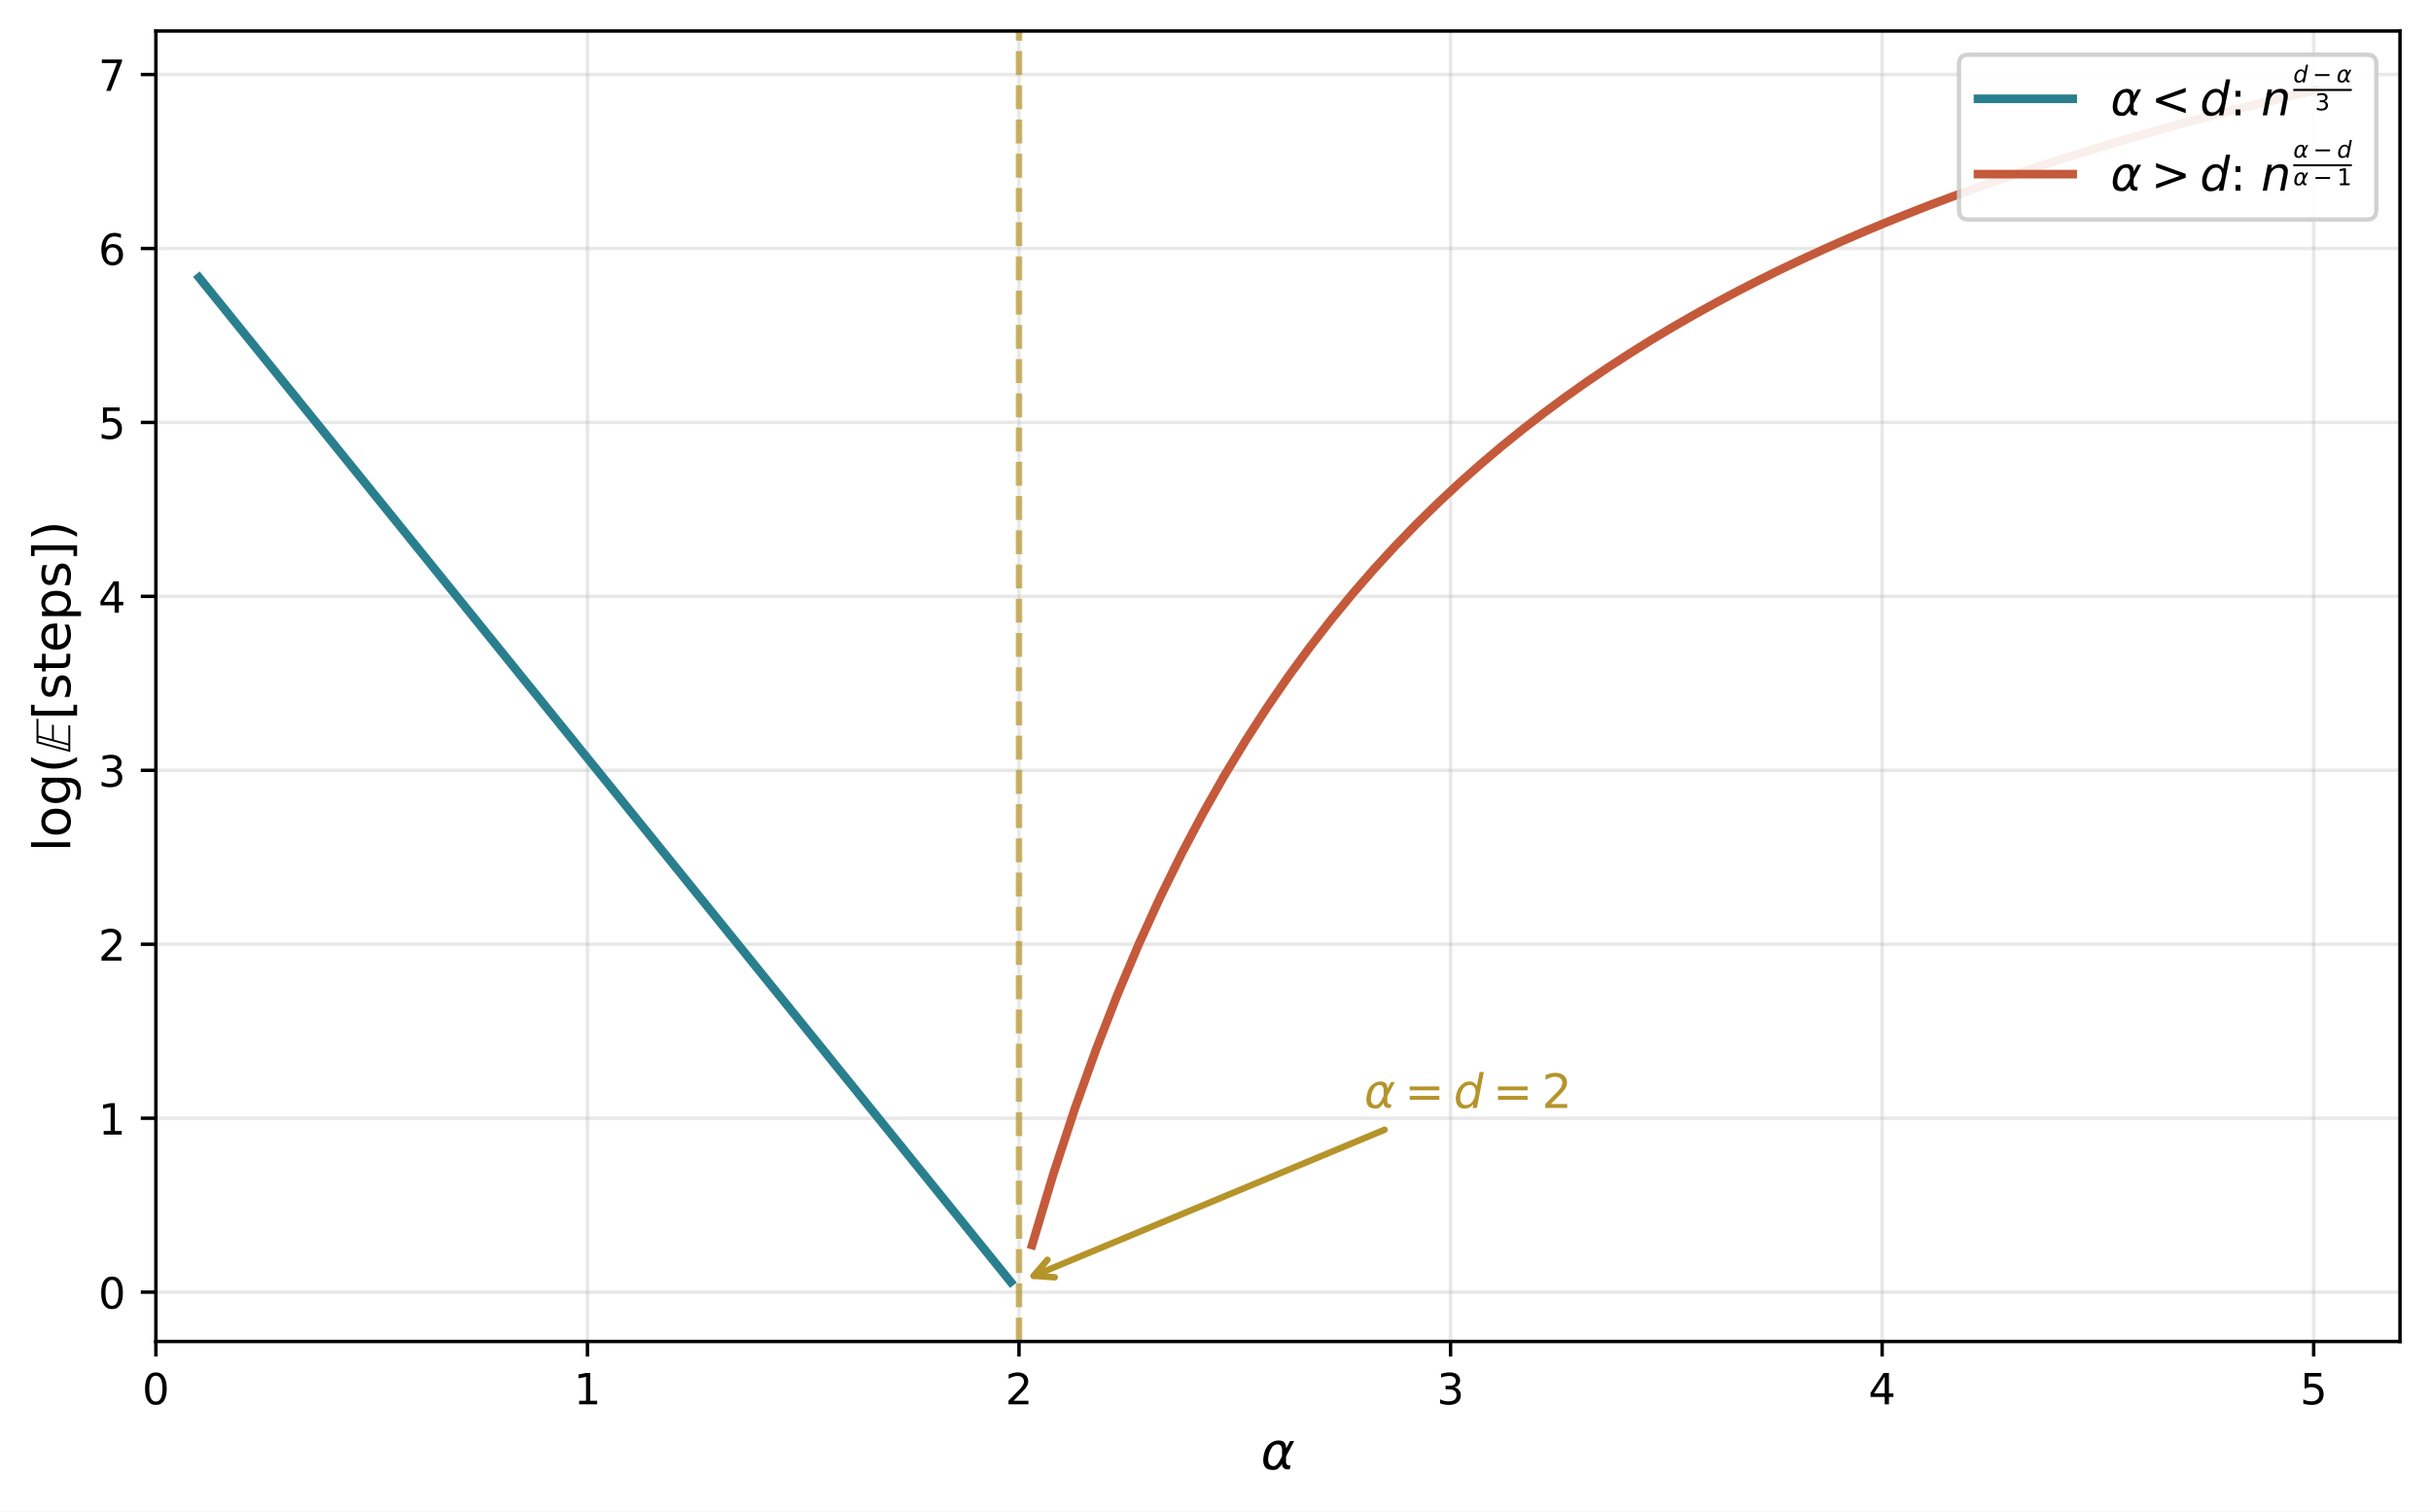
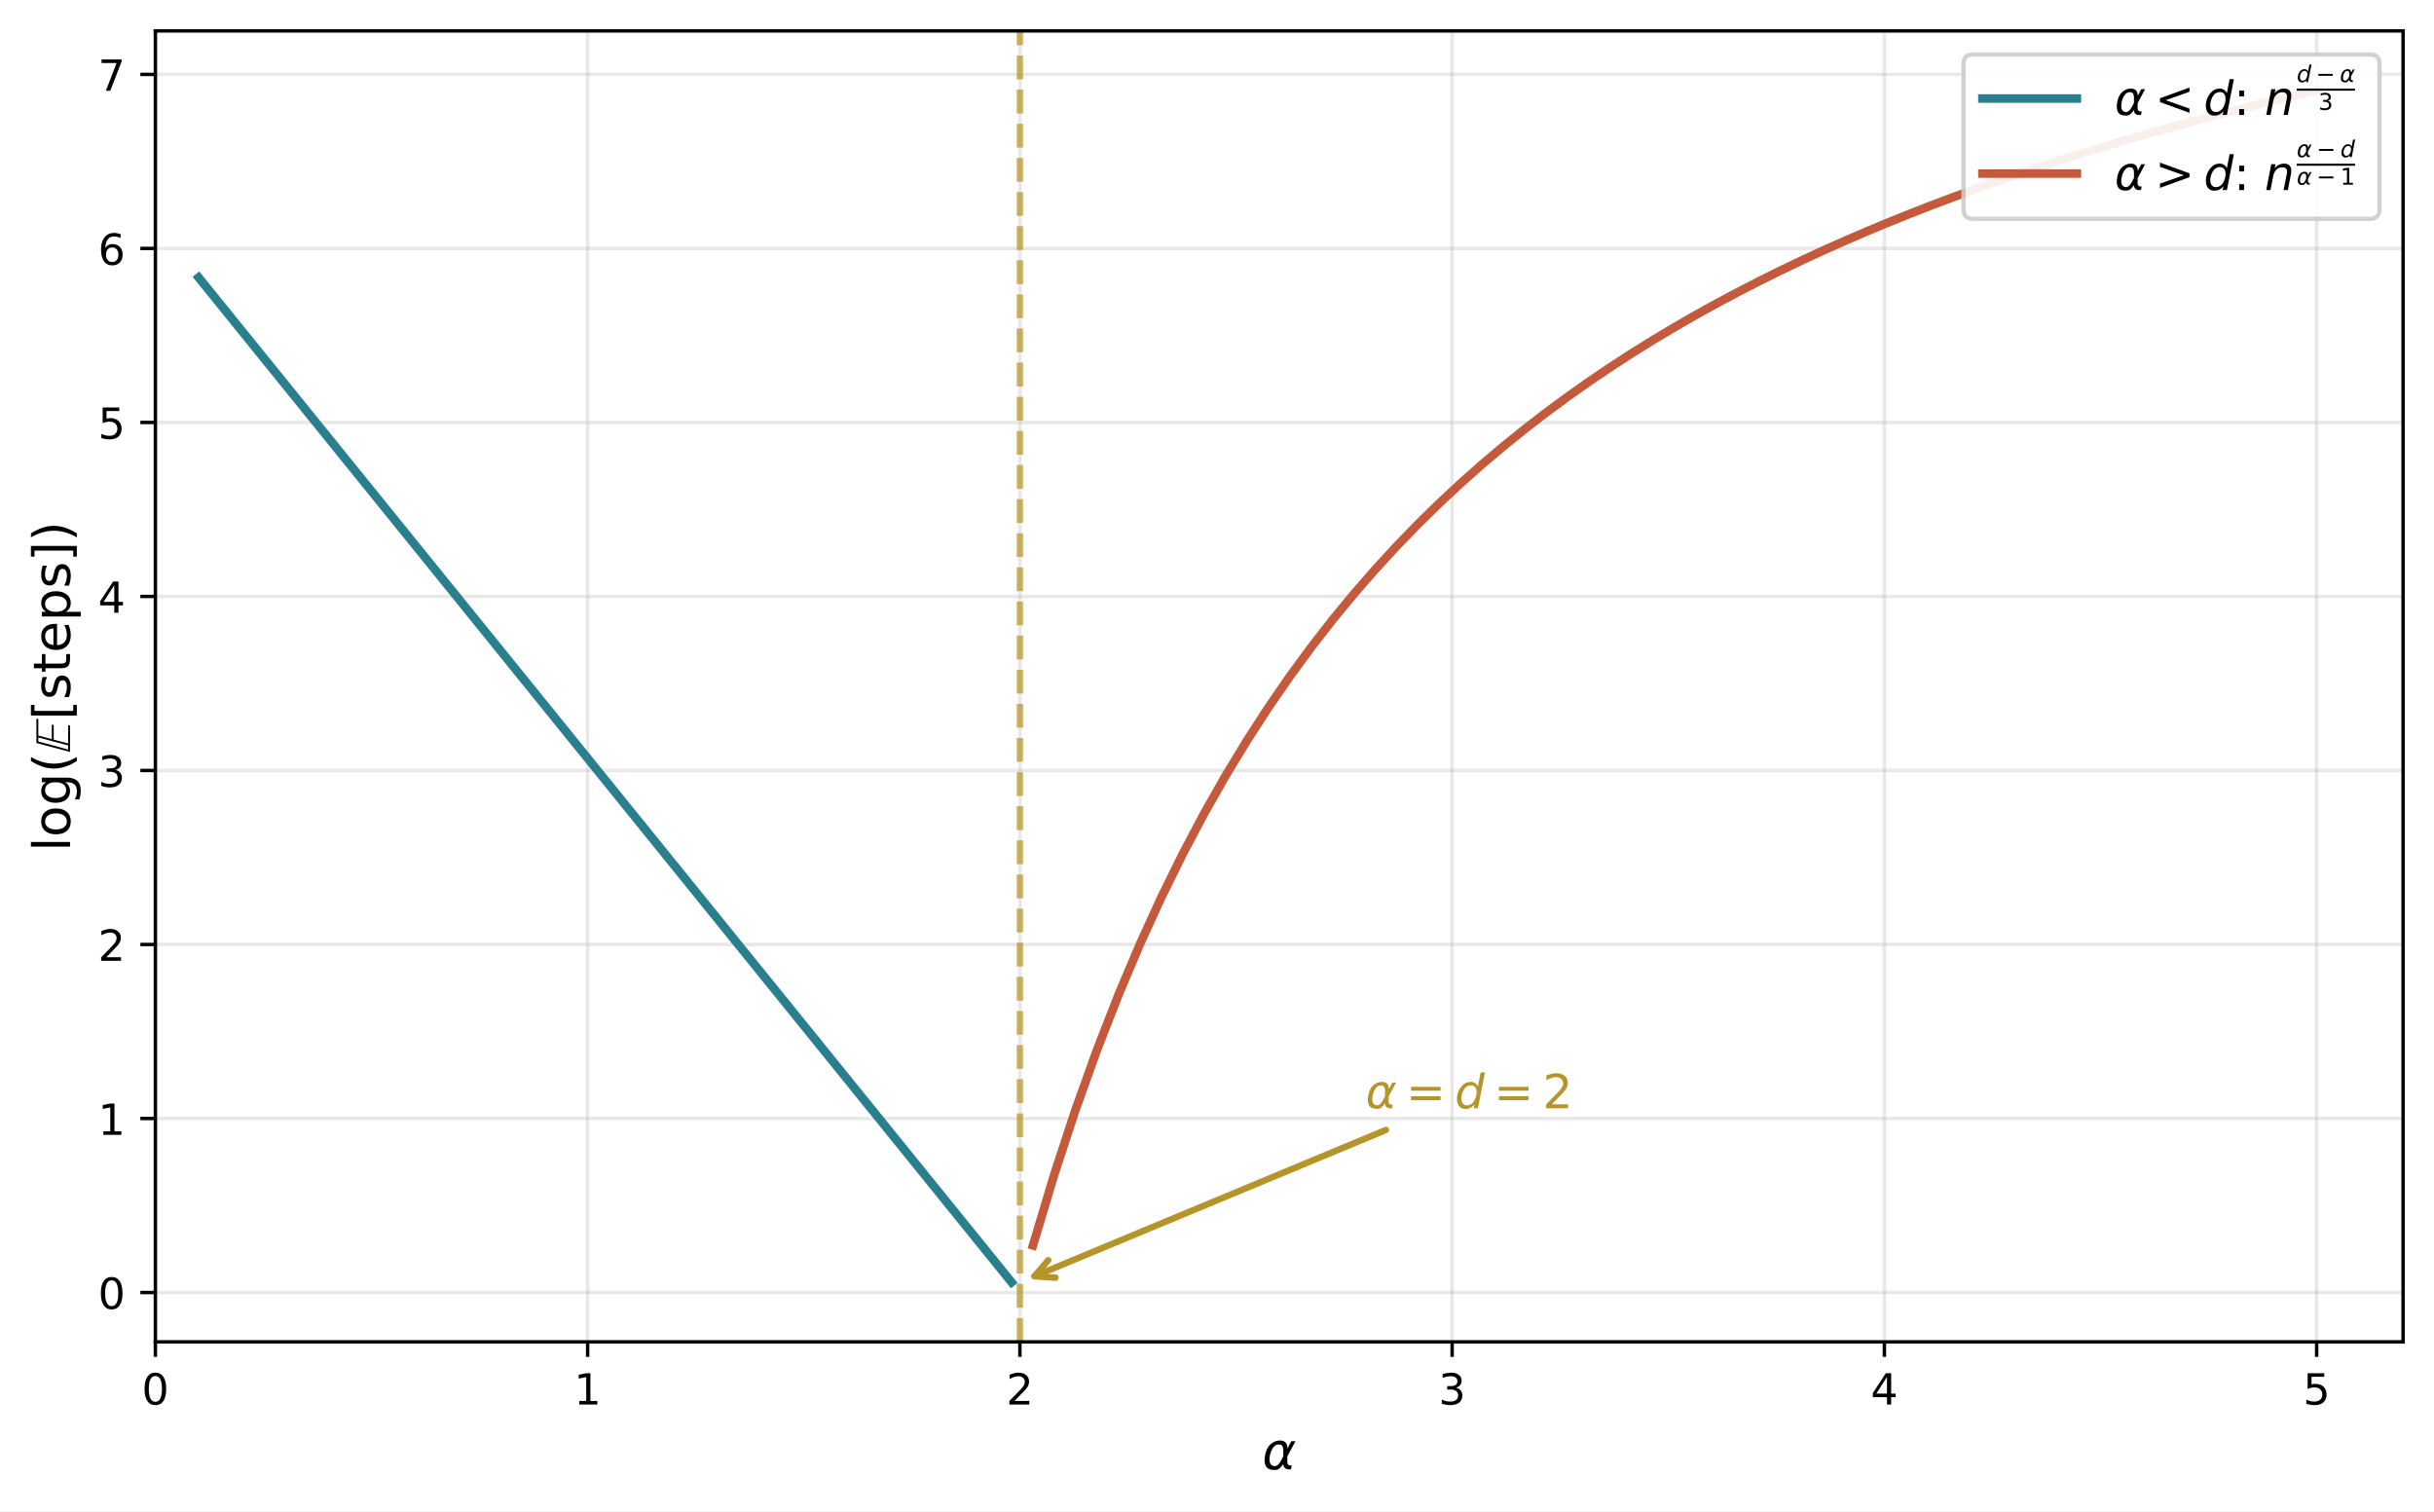
- <svg xmlns="http://www.w3.org/2000/svg" xmlns:xlink="http://www.w3.org/1999/xlink" width="564.572pt" height="351.052pt" viewBox="0 0 564.572 351.052" version="1.1">
+ <svg xmlns="http://www.w3.org/2000/svg" xmlns:xlink="http://www.w3.org/1999/xlink" width="567.092pt" height="352.132pt" viewBox="0 0 567.092 352.132" version="1.1">
  <defs>
    <style type="text/css">*{stroke-linejoin: round; stroke-linecap: butt}</style>
  </defs>
  <g id="figure_1">
    <g id="patch_1">
-       <path d="M 0 351.052  L 564.572 351.052  L 564.572 0  L 0 0  z " style="fill: #ffffff" />
+       <path d="M 0 352.132  L 567.092 352.132  L 567.092 0  L 0 0  z " style="fill: #ffffff" />
    </g>
    <g id="axes_1">
      <g id="patch_2">
-         <path d="M 36.203 311.56  L 557.372 311.56  L 557.372 7.2  L 36.203 7.2  z " style="fill: #ffffff" />
+         <path d="M 36.203 312.64  L 559.893 312.64  L 559.893 7.2  L 36.203 7.2  z " style="fill: #ffffff" />
      </g>
      <g id="matplotlib.axis_1">
        <g id="xtick_1">
          <g id="line2d_1">
-             <path d="M 36.203 311.56  L 36.203 7.2  " clip-path="url(#p0ebc4ed4d3)" style="fill: none; stroke: #b0b0b0; stroke-opacity: 0.3; stroke-width: 0.8; stroke-linecap: square" />
+             <path d="M 36.203 312.64  L 36.203 7.2  " clip-path="url(#pa71f3aac8a)" style="fill: none; stroke: #b0b0b0; stroke-opacity: 0.3; stroke-width: 0.8; stroke-linecap: square" />
          </g>
          <g id="line2d_2">
            <defs>
-               <path id="m8bf37ef35c" d="M 0 0  L 0 3.5  " style="stroke: #000000; stroke-width: 0.8" />
-             </defs>
-             <g>
-               <use xlink:href="#m8bf37ef35c" x="36.203" y="311.56" style="stroke: #000000; stroke-width: 0.8" />
+               <path id="m78c9add33e" d="M 0 0  L 0 3.5  " style="stroke: #000000; stroke-width: 0.8" />
+             </defs>
+             <g>
+               <use xlink:href="#m78c9add33e" x="36.203" y="312.64" style="stroke: #000000; stroke-width: 0.8" />
            </g>
          </g>
          <g id="text_1">
-             <g transform="translate(33.02125 326.1584) scale(0.1 -0.1)">
+             <g transform="translate(33.02125 327.2384) scale(0.1 -0.1)">
              <defs>
                <path id="DejaVuSans-30" d="M 2034 4250  Q 1547 4250 1301 3770  Q 1056 3291 1056 2328  Q 1056 1369 1301 889  Q 1547 409 2034 409  Q 2525 409 2770 889  Q 3016 1369 3016 2328  Q 3016 3291 2770 3770  Q 2525 4250 2034 4250  z M 2034 4750  Q 2819 4750 3233 4129  Q 3647 3509 3647 2328  Q 3647 1150 3233 529  Q 2819 -91 2034 -91  Q 1250 -91 836 529  Q 422 1150 422 2328  Q 422 3509 836 4129  Q 1250 4750 2034 4750  z " transform="scale(0.015625)" />
              </defs>
              <use xlink:href="#DejaVuSans-30" />
            </g>
          </g>
        </g>
        <g id="xtick_2">
          <g id="line2d_3">
-             <path d="M 136.428 311.56  L 136.428 7.2  " clip-path="url(#p0ebc4ed4d3)" style="fill: none; stroke: #b0b0b0; stroke-opacity: 0.3; stroke-width: 0.8; stroke-linecap: square" />
+             <path d="M 136.912 312.64  L 136.912 7.2  " clip-path="url(#pa71f3aac8a)" style="fill: none; stroke: #b0b0b0; stroke-opacity: 0.3; stroke-width: 0.8; stroke-linecap: square" />
          </g>
          <g id="line2d_4">
            <g>
-               <use xlink:href="#m8bf37ef35c" x="136.428" y="311.56" style="stroke: #000000; stroke-width: 0.8" />
+               <use xlink:href="#m78c9add33e" x="136.912" y="312.64" style="stroke: #000000; stroke-width: 0.8" />
            </g>
          </g>
          <g id="text_2">
-             <g transform="translate(133.2463 326.1584) scale(0.1 -0.1)">
+             <g transform="translate(133.7309 327.2384) scale(0.1 -0.1)">
              <defs>
                <path id="DejaVuSans-31" d="M 794 531  L 1825 531  L 1825 4091  L 703 3866  L 703 4441  L 1819 4666  L 2450 4666  L 2450 531  L 3481 531  L 3481 0  L 794 0  L 794 531  z " transform="scale(0.015625)" />
              </defs>
              <use xlink:href="#DejaVuSans-31" />
            </g>
          </g>
        </g>
        <g id="xtick_3">
          <g id="line2d_5">
-             <path d="M 236.653 311.56  L 236.653 7.2  " clip-path="url(#p0ebc4ed4d3)" style="fill: none; stroke: #b0b0b0; stroke-opacity: 0.3; stroke-width: 0.8; stroke-linecap: square" />
+             <path d="M 237.622 312.64  L 237.622 7.2  " clip-path="url(#pa71f3aac8a)" style="fill: none; stroke: #b0b0b0; stroke-opacity: 0.3; stroke-width: 0.8; stroke-linecap: square" />
          </g>
          <g id="line2d_6">
            <g>
-               <use xlink:href="#m8bf37ef35c" x="236.653" y="311.56" style="stroke: #000000; stroke-width: 0.8" />
+               <use xlink:href="#m78c9add33e" x="237.622" y="312.64" style="stroke: #000000; stroke-width: 0.8" />
            </g>
          </g>
          <g id="text_3">
-             <g transform="translate(233.4712 326.1584) scale(0.1 -0.1)">
+             <g transform="translate(234.4405 327.2384) scale(0.1 -0.1)">
              <defs>
                <path id="DejaVuSans-32" d="M 1228 531  L 3431 531  L 3431 0  L 469 0  L 469 531  Q 828 903 1448 1529  Q 2069 2156 2228 2338  Q 2531 2678 2651 2914  Q 2772 3150 2772 3378  Q 2772 3750 2511 3984  Q 2250 4219 1831 4219  Q 1534 4219 1204 4116  Q 875 4013 500 3803  L 500 4441  Q 881 4594 1212 4672  Q 1544 4750 1819 4750  Q 2544 4750 2975 4387  Q 3406 4025 3406 3419  Q 3406 3131 3298 2873  Q 3191 2616 2906 2266  Q 2828 2175 2409 1742  Q 1991 1309 1228 531  z " transform="scale(0.015625)" />
              </defs>
              <use xlink:href="#DejaVuSans-32" />
            </g>
          </g>
        </g>
        <g id="xtick_4">
          <g id="line2d_7">
-             <path d="M 336.877 311.56  L 336.877 7.2  " clip-path="url(#p0ebc4ed4d3)" style="fill: none; stroke: #b0b0b0; stroke-opacity: 0.3; stroke-width: 0.8; stroke-linecap: square" />
+             <path d="M 338.331 312.64  L 338.331 7.2  " clip-path="url(#pa71f3aac8a)" style="fill: none; stroke: #b0b0b0; stroke-opacity: 0.3; stroke-width: 0.8; stroke-linecap: square" />
          </g>
          <g id="line2d_8">
            <g>
-               <use xlink:href="#m8bf37ef35c" x="336.877" y="311.56" style="stroke: #000000; stroke-width: 0.8" />
+               <use xlink:href="#m78c9add33e" x="338.331" y="312.64" style="stroke: #000000; stroke-width: 0.8" />
            </g>
          </g>
          <g id="text_4">
-             <g transform="translate(333.6963 326.1584) scale(0.1 -0.1)">
+             <g transform="translate(335.1501 327.2384) scale(0.1 -0.1)">
              <defs>
                <path id="DejaVuSans-33" d="M 2597 2516  Q 3050 2419 3304 2112  Q 3559 1806 3559 1356  Q 3559 666 3084 287  Q 2609 -91 1734 -91  Q 1441 -91 1130 -33  Q 819 25 488 141  L 488 750  Q 750 597 1062 519  Q 1375 441 1716 441  Q 2309 441 2620 675  Q 2931 909 2931 1356  Q 2931 1769 2642 2001  Q 2353 2234 1838 2234  L 1294 2234  L 1294 2753  L 1863 2753  Q 2328 2753 2575 2939  Q 2822 3125 2822 3475  Q 2822 3834 2567 4026  Q 2313 4219 1838 4219  Q 1578 4219 1281 4162  Q 984 4106 628 3988  L 628 4550  Q 988 4650 1302 4700  Q 1616 4750 1894 4750  Q 2613 4750 3031 4423  Q 3450 4097 3450 3541  Q 3450 3153 3228 2886  Q 3006 2619 2597 2516  z " transform="scale(0.015625)" />
              </defs>
              <use xlink:href="#DejaVuSans-33" />
            </g>
          </g>
        </g>
        <g id="xtick_5">
          <g id="line2d_9">
-             <path d="M 437.103 311.56  L 437.103 7.2  " clip-path="url(#p0ebc4ed4d3)" style="fill: none; stroke: #b0b0b0; stroke-opacity: 0.3; stroke-width: 0.8; stroke-linecap: square" />
+             <path d="M 439.041 312.64  L 439.041 7.2  " clip-path="url(#pa71f3aac8a)" style="fill: none; stroke: #b0b0b0; stroke-opacity: 0.3; stroke-width: 0.8; stroke-linecap: square" />
          </g>
          <g id="line2d_10">
            <g>
-               <use xlink:href="#m8bf37ef35c" x="437.103" y="311.56" style="stroke: #000000; stroke-width: 0.8" />
+               <use xlink:href="#m78c9add33e" x="439.041" y="312.64" style="stroke: #000000; stroke-width: 0.8" />
            </g>
          </g>
          <g id="text_5">
-             <g transform="translate(433.9212 326.1584) scale(0.1 -0.1)">
+             <g transform="translate(435.8597 327.2384) scale(0.1 -0.1)">
              <defs>
                <path id="DejaVuSans-34" d="M 2419 4116  L 825 1625  L 2419 1625  L 2419 4116  z M 2253 4666  L 3047 4666  L 3047 1625  L 3713 1625  L 3713 1100  L 3047 1100  L 3047 0  L 2419 0  L 2419 1100  L 313 1100  L 313 1709  L 2253 4666  z " transform="scale(0.015625)" />
              </defs>
              <use xlink:href="#DejaVuSans-34" />
            </g>
          </g>
        </g>
        <g id="xtick_6">
          <g id="line2d_11">
-             <path d="M 537.327 311.56  L 537.327 7.2  " clip-path="url(#p0ebc4ed4d3)" style="fill: none; stroke: #b0b0b0; stroke-opacity: 0.3; stroke-width: 0.8; stroke-linecap: square" />
+             <path d="M 539.751 312.64  L 539.751 7.2  " clip-path="url(#pa71f3aac8a)" style="fill: none; stroke: #b0b0b0; stroke-opacity: 0.3; stroke-width: 0.8; stroke-linecap: square" />
          </g>
          <g id="line2d_12">
            <g>
-               <use xlink:href="#m8bf37ef35c" x="537.327" y="311.56" style="stroke: #000000; stroke-width: 0.8" />
+               <use xlink:href="#m78c9add33e" x="539.751" y="312.64" style="stroke: #000000; stroke-width: 0.8" />
            </g>
          </g>
          <g id="text_6">
-             <g transform="translate(534.1463 326.1584) scale(0.1 -0.1)">
+             <g transform="translate(536.5693 327.2384) scale(0.1 -0.1)">
              <defs>
                <path id="DejaVuSans-35" d="M 691 4666  L 3169 4666  L 3169 4134  L 1269 4134  L 1269 2991  Q 1406 3038 1543 3061  Q 1681 3084 1819 3084  Q 2600 3084 3056 2656  Q 3513 2228 3513 1497  Q 3513 744 3044 326  Q 2575 -91 1722 -91  Q 1428 -91 1123 -41  Q 819 9 494 109  L 494 744  Q 775 591 1075 516  Q 1375 441 1709 441  Q 2250 441 2565 725  Q 2881 1009 2881 1497  Q 2881 1984 2565 2268  Q 2250 2553 1709 2553  Q 1456 2553 1204 2497  Q 953 2441 691 2322  L 691 4666  z " transform="scale(0.015625)" />
              </defs>
              <use xlink:href="#DejaVuSans-35" />
            </g>
          </g>
        </g>
        <g id="text_7">
-           <g transform="translate(292.8275 341.3562) scale(0.12 -0.12)">
+           <g transform="translate(294.0875 342.4362) scale(0.12 -0.12)">
            <defs>
              <path id="DejaVuSans-Oblique-3b1" d="M 2619 1628  L 2622 2350  Q 2625 3088 2069 3091  Q 1653 3094 1394 2747  Q 1069 2319 959 1747  Q 825 1059 994 731  Q 1169 397 1547 397  Q 1966 397 2319 1063  L 2619 1628  z M 2166 3578  Q 3141 3594 3128 2584  Q 3128 2584 3616 3500  L 4128 3500  L 3119 1603  L 3109 919  Q 3109 766 3194 638  Q 3291 488 3391 488  L 3669 488  L 3575 0  L 3228 0  Q 2934 0 2722 263  Q 2622 394 2619 669  Q 2416 334 2066 50  Q 1900 -81 1453 -78  Q 722 -72 456 397  Q 184 884 353 1747  Q 534 2675 1009 3097  Q 1544 3569 2166 3578  z " transform="scale(0.015625)" />
            </defs>
            <use xlink:href="#DejaVuSans-Oblique-3b1" transform="translate(0 0.84375)" />
          </g>
        </g>
      </g>
      <g id="matplotlib.axis_2">
        <g id="ytick_1">
          <g id="line2d_13">
-             <path d="M 36.203 300.106  L 557.372 300.106  " clip-path="url(#p0ebc4ed4d3)" style="fill: none; stroke: #b0b0b0; stroke-opacity: 0.3; stroke-width: 0.8; stroke-linecap: square" />
+             <path d="M 36.203 301.145  L 559.893 301.145  " clip-path="url(#pa71f3aac8a)" style="fill: none; stroke: #b0b0b0; stroke-opacity: 0.3; stroke-width: 0.8; stroke-linecap: square" />
          </g>
          <g id="line2d_14">
            <defs>
-               <path id="mfcddbd0fb7" d="M 0 0  L -3.5 0  " style="stroke: #000000; stroke-width: 0.8" />
-             </defs>
-             <g>
-               <use xlink:href="#mfcddbd0fb7" x="36.203" y="300.106" style="stroke: #000000; stroke-width: 0.8" />
+               <path id="mc649b68123" d="M 0 0  L -3.5 0  " style="stroke: #000000; stroke-width: 0.8" />
+             </defs>
+             <g>
+               <use xlink:href="#mc649b68123" x="36.203" y="301.145" style="stroke: #000000; stroke-width: 0.8" />
            </g>
          </g>
          <g id="text_8">
-             <g transform="translate(22.84 303.9051) scale(0.1 -0.1)">
+             <g transform="translate(22.84 304.9444) scale(0.1 -0.1)">
              <use xlink:href="#DejaVuSans-30" />
            </g>
          </g>
        </g>
        <g id="ytick_2">
          <g id="line2d_15">
-             <path d="M 36.203 259.706  L 557.372 259.706  " clip-path="url(#p0ebc4ed4d3)" style="fill: none; stroke: #b0b0b0; stroke-opacity: 0.3; stroke-width: 0.8; stroke-linecap: square" />
+             <path d="M 36.203 260.602  L 559.893 260.602  " clip-path="url(#pa71f3aac8a)" style="fill: none; stroke: #b0b0b0; stroke-opacity: 0.3; stroke-width: 0.8; stroke-linecap: square" />
          </g>
          <g id="line2d_16">
            <g>
-               <use xlink:href="#mfcddbd0fb7" x="36.203" y="259.706" style="stroke: #000000; stroke-width: 0.8" />
+               <use xlink:href="#mc649b68123" x="36.203" y="260.602" style="stroke: #000000; stroke-width: 0.8" />
            </g>
          </g>
          <g id="text_9">
-             <g transform="translate(22.84 263.5054) scale(0.1 -0.1)">
+             <g transform="translate(22.84 264.4014) scale(0.1 -0.1)">
              <use xlink:href="#DejaVuSans-31" />
            </g>
          </g>
        </g>
        <g id="ytick_3">
          <g id="line2d_17">
-             <path d="M 36.203 219.306  L 557.372 219.306  " clip-path="url(#p0ebc4ed4d3)" style="fill: none; stroke: #b0b0b0; stroke-opacity: 0.3; stroke-width: 0.8; stroke-linecap: square" />
+             <path d="M 36.203 220.059  L 559.893 220.059  " clip-path="url(#pa71f3aac8a)" style="fill: none; stroke: #b0b0b0; stroke-opacity: 0.3; stroke-width: 0.8; stroke-linecap: square" />
          </g>
          <g id="line2d_18">
            <g>
-               <use xlink:href="#mfcddbd0fb7" x="36.203" y="219.306" style="stroke: #000000; stroke-width: 0.8" />
+               <use xlink:href="#mc649b68123" x="36.203" y="220.059" style="stroke: #000000; stroke-width: 0.8" />
            </g>
          </g>
          <g id="text_10">
-             <g transform="translate(22.84 223.1057) scale(0.1 -0.1)">
+             <g transform="translate(22.84 223.8583) scale(0.1 -0.1)">
              <use xlink:href="#DejaVuSans-32" />
            </g>
          </g>
        </g>
        <g id="ytick_4">
          <g id="line2d_19">
-             <path d="M 36.203 178.907  L 557.372 178.907  " clip-path="url(#p0ebc4ed4d3)" style="fill: none; stroke: #b0b0b0; stroke-opacity: 0.3; stroke-width: 0.8; stroke-linecap: square" />
+             <path d="M 36.203 179.516  L 559.893 179.516  " clip-path="url(#pa71f3aac8a)" style="fill: none; stroke: #b0b0b0; stroke-opacity: 0.3; stroke-width: 0.8; stroke-linecap: square" />
          </g>
          <g id="line2d_20">
            <g>
-               <use xlink:href="#mfcddbd0fb7" x="36.203" y="178.907" style="stroke: #000000; stroke-width: 0.8" />
+               <use xlink:href="#mc649b68123" x="36.203" y="179.516" style="stroke: #000000; stroke-width: 0.8" />
            </g>
          </g>
          <g id="text_11">
-             <g transform="translate(22.84 182.7059) scale(0.1 -0.1)">
+             <g transform="translate(22.84 183.3152) scale(0.1 -0.1)">
              <use xlink:href="#DejaVuSans-33" />
            </g>
          </g>
        </g>
        <g id="ytick_5">
          <g id="line2d_21">
-             <path d="M 36.203 138.507  L 557.372 138.507  " clip-path="url(#p0ebc4ed4d3)" style="fill: none; stroke: #b0b0b0; stroke-opacity: 0.3; stroke-width: 0.8; stroke-linecap: square" />
+             <path d="M 36.203 138.973  L 559.893 138.973  " clip-path="url(#pa71f3aac8a)" style="fill: none; stroke: #b0b0b0; stroke-opacity: 0.3; stroke-width: 0.8; stroke-linecap: square" />
          </g>
          <g id="line2d_22">
            <g>
-               <use xlink:href="#mfcddbd0fb7" x="36.203" y="138.507" style="stroke: #000000; stroke-width: 0.8" />
+               <use xlink:href="#mc649b68123" x="36.203" y="138.973" style="stroke: #000000; stroke-width: 0.8" />
            </g>
          </g>
          <g id="text_12">
-             <g transform="translate(22.84 142.3062) scale(0.1 -0.1)">
+             <g transform="translate(22.84 142.7722) scale(0.1 -0.1)">
              <use xlink:href="#DejaVuSans-34" />
            </g>
          </g>
        </g>
        <g id="ytick_6">
          <g id="line2d_23">
-             <path d="M 36.203 98.107  L 557.372 98.107  " clip-path="url(#p0ebc4ed4d3)" style="fill: none; stroke: #b0b0b0; stroke-opacity: 0.3; stroke-width: 0.8; stroke-linecap: square" />
+             <path d="M 36.203 98.43  L 559.893 98.43  " clip-path="url(#pa71f3aac8a)" style="fill: none; stroke: #b0b0b0; stroke-opacity: 0.3; stroke-width: 0.8; stroke-linecap: square" />
          </g>
          <g id="line2d_24">
            <g>
-               <use xlink:href="#mfcddbd0fb7" x="36.203" y="98.107" style="stroke: #000000; stroke-width: 0.8" />
+               <use xlink:href="#mc649b68123" x="36.203" y="98.43" style="stroke: #000000; stroke-width: 0.8" />
            </g>
          </g>
          <g id="text_13">
-             <g transform="translate(22.84 101.9065) scale(0.1 -0.1)">
+             <g transform="translate(22.84 102.2291) scale(0.1 -0.1)">
              <use xlink:href="#DejaVuSans-35" />
            </g>
          </g>
        </g>
        <g id="ytick_7">
          <g id="line2d_25">
-             <path d="M 36.203 57.708  L 557.372 57.708  " clip-path="url(#p0ebc4ed4d3)" style="fill: none; stroke: #b0b0b0; stroke-opacity: 0.3; stroke-width: 0.8; stroke-linecap: square" />
+             <path d="M 36.203 57.887  L 559.893 57.887  " clip-path="url(#pa71f3aac8a)" style="fill: none; stroke: #b0b0b0; stroke-opacity: 0.3; stroke-width: 0.8; stroke-linecap: square" />
          </g>
          <g id="line2d_26">
            <g>
-               <use xlink:href="#mfcddbd0fb7" x="36.203" y="57.708" style="stroke: #000000; stroke-width: 0.8" />
+               <use xlink:href="#mc649b68123" x="36.203" y="57.887" style="stroke: #000000; stroke-width: 0.8" />
            </g>
          </g>
          <g id="text_14">
-             <g transform="translate(22.84 61.50682) scale(0.1 -0.1)">
+             <g transform="translate(22.84 61.68604) scale(0.1 -0.1)">
              <defs>
                <path id="DejaVuSans-36" d="M 2113 2584  Q 1688 2584 1439 2293  Q 1191 2003 1191 1497  Q 1191 994 1439 701  Q 1688 409 2113 409  Q 2538 409 2786 701  Q 3034 994 3034 1497  Q 3034 2003 2786 2293  Q 2538 2584 2113 2584  z M 3366 4563  L 3366 3988  Q 3128 4100 2886 4159  Q 2644 4219 2406 4219  Q 1781 4219 1451 3797  Q 1122 3375 1075 2522  Q 1259 2794 1537 2939  Q 1816 3084 2150 3084  Q 2853 3084 3261 2657  Q 3669 2231 3669 1497  Q 3669 778 3244 343  Q 2819 -91 2113 -91  Q 1303 -91 875 529  Q 447 1150 447 2328  Q 447 3434 972 4092  Q 1497 4750 2381 4750  Q 2619 4750 2861 4703  Q 3103 4656 3366 4563  z " transform="scale(0.015625)" />
              </defs>
              <use xlink:href="#DejaVuSans-36" />
            </g>
          </g>
        </g>
        <g id="ytick_8">
          <g id="line2d_27">
-             <path d="M 36.203 17.308  L 557.372 17.308  " clip-path="url(#p0ebc4ed4d3)" style="fill: none; stroke: #b0b0b0; stroke-opacity: 0.3; stroke-width: 0.8; stroke-linecap: square" />
+             <path d="M 36.203 17.344  L 559.893 17.344  " clip-path="url(#pa71f3aac8a)" style="fill: none; stroke: #b0b0b0; stroke-opacity: 0.3; stroke-width: 0.8; stroke-linecap: square" />
          </g>
          <g id="line2d_28">
            <g>
-               <use xlink:href="#mfcddbd0fb7" x="36.203" y="17.308" style="stroke: #000000; stroke-width: 0.8" />
+               <use xlink:href="#mc649b68123" x="36.203" y="17.344" style="stroke: #000000; stroke-width: 0.8" />
            </g>
          </g>
          <g id="text_15">
-             <g transform="translate(22.84 21.1071) scale(0.1 -0.1)">
+             <g transform="translate(22.84 21.14297) scale(0.1 -0.1)">
              <defs>
                <path id="DejaVuSans-37" d="M 525 4666  L 3525 4666  L 3525 4397  L 1831 0  L 1172 0  L 2766 4134  L 525 4134  L 525 4666  z " transform="scale(0.015625)" />
              </defs>
              <use xlink:href="#DejaVuSans-37" />
            </g>
          </g>
        </g>
        <g id="text_16">
-           <g transform="translate(16.32 197.84) rotate(-90) scale(0.12 -0.12)">
+           <g transform="translate(16.32 198.38) rotate(-90) scale(0.12 -0.12)">
            <defs>
              <path id="DejaVuSans-6c" d="M 603 4863  L 1178 4863  L 1178 0  L 603 0  L 603 4863  z " transform="scale(0.015625)" />
              <path id="DejaVuSans-6f" d="M 1959 3097  Q 1497 3097 1228 2736  Q 959 2375 959 1747  Q 959 1119 1226 758  Q 1494 397 1959 397  Q 2419 397 2687 759  Q 2956 1122 2956 1747  Q 2956 2369 2687 2733  Q 2419 3097 1959 3097  z M 1959 3584  Q 2709 3584 3137 3096  Q 3566 2609 3566 1747  Q 3566 888 3137 398  Q 2709 -91 1959 -91  Q 1206 -91 779 398  Q 353 888 353 1747  Q 353 2609 779 3096  Q 1206 3584 1959 3584  z " transform="scale(0.015625)" />
              <path id="DejaVuSans-67" d="M 2906 1791  Q 2906 2416 2648 2759  Q 2391 3103 1925 3103  Q 1463 3103 1205 2759  Q 947 2416 947 1791  Q 947 1169 1205 825  Q 1463 481 1925 481  Q 2391 481 2648 825  Q 2906 1169 2906 1791  z M 3481 434  Q 3481 -459 3084 -895  Q 2688 -1331 1869 -1331  Q 1566 -1331 1297 -1286  Q 1028 -1241 775 -1147  L 775 -588  Q 1028 -725 1275 -790  Q 1522 -856 1778 -856  Q 2344 -856 2625 -561  Q 2906 -266 2906 331  L 2906 616  Q 2728 306 2450 153  Q 2172 0 1784 0  Q 1141 0 747 490  Q 353 981 353 1791  Q 353 2603 747 3093  Q 1141 3584 1784 3584  Q 2172 3584 2450 3431  Q 2728 3278 2906 2969  L 2906 3500  L 3481 3500  L 3481 434  z " transform="scale(0.015625)" />
              <path id="DejaVuSans-28" d="M 1984 4856  Q 1566 4138 1362 3434  Q 1159 2731 1159 2009  Q 1159 1288 1364 580  Q 1569 -128 1984 -844  L 1484 -844  Q 1016 -109 783 600  Q 550 1309 550 2009  Q 550 2706 781 3412  Q 1013 4119 1484 4856  L 1984 4856  z " transform="scale(0.015625)" />
              <path id="STIXNonUnicode-Italic-e156" d="M 4250 4179  L 4192 3942  L 2150 3942  L 1709 2266  L 3514 2266  L 3443 2029  L 1645 2029  L 1165 237  L 3443 237  L 3392 0  L 109 0  L 1229 4179  L 4250 4179  z M 1914 3942  L 1414 3942  L 416 237  L 928 237  L 1914 3942  z " transform="scale(0.015625)" />
              <path id="DejaVuSans-5b" d="M 550 4863  L 1875 4863  L 1875 4416  L 1125 4416  L 1125 -397  L 1875 -397  L 1875 -844  L 550 -844  L 550 4863  z " transform="scale(0.015625)" />
              <path id="DejaVuSans-73" d="M 2834 3397  L 2834 2853  Q 2591 2978 2328 3040  Q 2066 3103 1784 3103  Q 1356 3103 1142 2972  Q 928 2841 928 2578  Q 928 2378 1081 2264  Q 1234 2150 1697 2047  L 1894 2003  Q 2506 1872 2764 1633  Q 3022 1394 3022 966  Q 3022 478 2636 193  Q 2250 -91 1575 -91  Q 1294 -91 989 -36  Q 684 19 347 128  L 347 722  Q 666 556 975 473  Q 1284 391 1588 391  Q 1994 391 2212 530  Q 2431 669 2431 922  Q 2431 1156 2273 1281  Q 2116 1406 1581 1522  L 1381 1569  Q 847 1681 609 1914  Q 372 2147 372 2553  Q 372 3047 722 3315  Q 1072 3584 1716 3584  Q 2034 3584 2315 3537  Q 2597 3491 2834 3397  z " transform="scale(0.015625)" />
              <path id="DejaVuSans-74" d="M 1172 4494  L 1172 3500  L 2356 3500  L 2356 3053  L 1172 3053  L 1172 1153  Q 1172 725 1289 603  Q 1406 481 1766 481  L 2356 481  L 2356 0  L 1766 0  Q 1100 0 847 248  Q 594 497 594 1153  L 594 3053  L 172 3053  L 172 3500  L 594 3500  L 594 4494  L 1172 4494  z " transform="scale(0.015625)" />
              <path id="DejaVuSans-65" d="M 3597 1894  L 3597 1613  L 953 1613  Q 991 1019 1311 708  Q 1631 397 2203 397  Q 2534 397 2845 478  Q 3156 559 3463 722  L 3463 178  Q 3153 47 2828 -22  Q 2503 -91 2169 -91  Q 1331 -91 842 396  Q 353 884 353 1716  Q 353 2575 817 3079  Q 1281 3584 2069 3584  Q 2775 3584 3186 3129  Q 3597 2675 3597 1894  z M 3022 2063  Q 3016 2534 2758 2815  Q 2500 3097 2075 3097  Q 1594 3097 1305 2825  Q 1016 2553 972 2059  L 3022 2063  z " transform="scale(0.015625)" />
              <path id="DejaVuSans-70" d="M 1159 525  L 1159 -1331  L 581 -1331  L 581 3500  L 1159 3500  L 1159 2969  Q 1341 3281 1617 3432  Q 1894 3584 2278 3584  Q 2916 3584 3314 3078  Q 3713 2572 3713 1747  Q 3713 922 3314 415  Q 2916 -91 2278 -91  Q 1894 -91 1617 61  Q 1341 213 1159 525  z M 3116 1747  Q 3116 2381 2855 2742  Q 2594 3103 2138 3103  Q 1681 3103 1420 2742  Q 1159 2381 1159 1747  Q 1159 1113 1420 752  Q 1681 391 2138 391  Q 2594 391 2855 752  Q 3116 1113 3116 1747  z " transform="scale(0.015625)" />
              <path id="DejaVuSans-5d" d="M 1947 4863  L 1947 -844  L 622 -844  L 622 -397  L 1369 -397  L 1369 4416  L 622 4416  L 622 4863  L 1947 4863  z " transform="scale(0.015625)" />
              <path id="DejaVuSans-29" d="M 513 4856  L 1013 4856  Q 1481 4119 1714 3412  Q 1947 2706 1947 2009  Q 1947 1309 1714 600  Q 1481 -109 1013 -844  L 513 -844  Q 928 -128 1133 580  Q 1338 1288 1338 2009  Q 1338 2731 1133 3434  Q 928 4138 513 4856  z " transform="scale(0.015625)" />
            </defs>
            <use xlink:href="#DejaVuSans-6c" transform="translate(0 0.015625)" />
            <use xlink:href="#DejaVuSans-6f" transform="translate(27.7832 0.015625)" />
            <use xlink:href="#DejaVuSans-67" transform="translate(88.96484 0.015625)" />
            <use xlink:href="#DejaVuSans-28" transform="translate(152.4414 0.015625)" />
            <use xlink:href="#STIXNonUnicode-Italic-e156" transform="translate(191.4551 0.015625)" />
            <use xlink:href="#DejaVuSans-5b" transform="translate(255.3551 0.015625)" />
            <use xlink:href="#DejaVuSans-73" transform="translate(294.3687 0.015625)" />
            <use xlink:href="#DejaVuSans-74" transform="translate(346.4684 0.015625)" />
            <use xlink:href="#DejaVuSans-65" transform="translate(385.6773 0.015625)" />
            <use xlink:href="#DejaVuSans-70" transform="translate(447.2008 0.015625)" />
            <use xlink:href="#DejaVuSans-73" transform="translate(510.6773 0.015625)" />
            <use xlink:href="#DejaVuSans-5d" transform="translate(562.7769 0.015625)" />
            <use xlink:href="#DejaVuSans-29" transform="translate(601.7906 0.015625)" />
          </g>
        </g>
      </g>
      <g id="line2d_29">
-         <path d="M 46.225 64.446  L 51.186 70.585  L 56.146 76.724  L 61.107 82.862  L 66.068 89.001  L 71.028 95.14  L 75.989 101.279  L 80.949 107.418  L 85.91 113.557  L 90.871 119.696  L 95.831 125.835  L 100.792 131.974  L 105.753 138.113  L 110.713 144.252  L 115.674 150.391  L 120.634 156.53  L 125.595 162.669  L 130.556 168.808  L 135.516 174.947  L 140.477 181.086  L 145.438 187.224  L 150.398 193.363  L 155.359 199.502  L 160.32 205.641  L 165.28 211.78  L 170.241 217.919  L 175.201 224.058  L 180.162 230.197  L 185.123 236.336  L 190.083 242.475  L 195.044 248.614  L 200.005 254.753  L 204.965 260.892  L 209.926 267.031  L 214.886 273.17  L 219.847 279.309  L 224.808 285.448  L 229.768 291.587  L 234.729 297.725  " clip-path="url(#p0ebc4ed4d3)" style="fill: none; stroke: #2a7f8e; stroke-width: 2; stroke-linecap: square" />
+         <path d="M 46.273 64.649  L 51.258 70.809  L 56.243 76.97  L 61.227 83.131  L 66.212 89.292  L 71.197 95.452  L 76.181 101.613  L 81.166 107.774  L 86.15 113.935  L 91.135 120.095  L 96.12 126.256  L 101.104 132.417  L 106.089 138.577  L 111.073 144.738  L 116.058 150.899  L 121.043 157.06  L 126.027 163.22  L 131.012 169.381  L 135.997 175.542  L 140.981 181.703  L 145.966 187.863  L 150.95 194.024  L 155.935 200.185  L 160.92 206.345  L 165.904 212.506  L 170.889 218.667  L 175.874 224.828  L 180.858 230.988  L 185.843 237.149  L 190.827 243.31  L 195.812 249.471  L 200.797 255.631  L 205.781 261.792  L 210.766 267.953  L 215.75 274.113  L 220.735 280.274  L 225.72 286.435  L 230.704 292.596  L 235.689 298.756  " clip-path="url(#pa71f3aac8a)" style="fill: none; stroke: #2a7f8e; stroke-width: 2; stroke-linecap: square" />
      </g>
      <g id="line2d_30">
-         <path d="M 239.69 289.162  L 244.65 272.608  L 249.611 257.505  L 254.572 243.67  L 259.532 230.95  L 264.493 219.216  L 269.453 208.356  L 274.414 198.278  L 279.375 188.899  L 284.335 180.149  L 289.296 171.967  L 294.257 164.3  L 299.217 157.099  L 304.178 150.325  L 309.138 143.939  L 314.099 137.911  L 319.06 132.209  L 324.02 126.81  L 328.981 121.688  L 333.942 116.824  L 338.902 112.198  L 343.863 107.793  L 348.824 103.594  L 353.784 99.587  L 358.745 95.759  L 363.705 92.097  L 368.666 88.592  L 373.627 85.234  L 378.587 82.013  L 383.548 78.922  L 388.509 75.952  L 393.469 73.097  L 398.43 70.35  L 403.39 67.705  L 408.351 65.157  L 413.312 62.7  L 418.272 60.329  L 423.233 58.04  L 428.194 55.83  L 433.154 53.693  L 438.115 51.626  L 443.076 49.627  L 448.036 47.69  L 452.997 45.815  L 457.957 43.998  L 462.918 42.235  L 467.879 40.526  L 472.839 38.867  L 477.8 37.256  L 482.761 35.691  L 487.721 34.17  L 492.682 32.692  L 497.642 31.255  L 502.603 29.856  L 507.564 28.495  L 512.524 27.169  L 517.485 25.879  L 522.446 24.621  L 527.406 23.395  L 532.367 22.2  L 537.327 21.035  " clip-path="url(#p0ebc4ed4d3)" style="fill: none; stroke: #c45a3b; stroke-width: 2; stroke-linecap: square" />
+         <path d="M 240.674 290.162  L 245.658 273.55  L 250.643 258.393  L 255.627 244.509  L 260.612 231.744  L 265.597 219.968  L 270.581 209.07  L 275.566 198.956  L 280.55 189.544  L 285.535 180.763  L 290.52 172.552  L 295.504 164.857  L 300.489 157.631  L 305.474 150.833  L 310.458 144.425  L 315.443 138.374  L 320.427 132.653  L 325.412 127.234  L 330.397 122.094  L 335.381 117.213  L 340.366 112.57  L 345.351 108.15  L 350.335 103.936  L 355.32 99.915  L 360.304 96.073  L 365.289 92.399  L 370.274 88.881  L 375.258 85.511  L 380.243 82.279  L 385.227 79.176  L 390.212 76.196  L 395.197 73.331  L 400.181 70.574  L 405.166 67.92  L 410.151 65.362  L 415.135 62.897  L 420.12 60.518  L 425.104 58.221  L 430.089 56.002  L 435.074 53.858  L 440.058 51.784  L 445.043 49.777  L 450.027 47.834  L 455.012 45.952  L 459.997 44.128  L 464.981 42.36  L 469.966 40.644  L 474.951 38.979  L 479.935 37.362  L 484.92 35.792  L 489.904 34.266  L 494.889 32.783  L 499.874 31.34  L 504.858 29.936  L 509.843 28.57  L 514.827 27.24  L 519.812 25.945  L 524.797 24.683  L 529.781 23.453  L 534.766 22.253  L 539.751 21.084  " clip-path="url(#pa71f3aac8a)" style="fill: none; stroke: #c45a3b; stroke-width: 2; stroke-linecap: square" />
      </g>
      <g id="line2d_31">
-         <path d="M 236.653 311.56  L 236.653 7.2  " clip-path="url(#p0ebc4ed4d3)" style="fill: none; stroke-dasharray: 5.55,2.4; stroke-dashoffset: 0; stroke: #b5942a; stroke-opacity: 0.7; stroke-width: 1.5" />
+         <path d="M 237.622 312.64  L 237.622 7.2  " clip-path="url(#pa71f3aac8a)" style="fill: none; stroke-dasharray: 5.55,2.4; stroke-dashoffset: 0; stroke: #b5942a; stroke-opacity: 0.7; stroke-width: 1.5" />
      </g>
      <g id="patch_3">
-         <path d="M 36.203 311.56  L 36.203 7.2  " style="fill: none; stroke: #000000; stroke-width: 0.8; stroke-linejoin: miter; stroke-linecap: square" />
+         <path d="M 36.203 312.64  L 36.203 7.2  " style="fill: none; stroke: #000000; stroke-width: 0.8; stroke-linejoin: miter; stroke-linecap: square" />
      </g>
      <g id="patch_4">
-         <path d="M 557.372 311.56  L 557.372 7.2  " style="fill: none; stroke: #000000; stroke-width: 0.8; stroke-linejoin: miter; stroke-linecap: square" />
+         <path d="M 559.893 312.64  L 559.893 7.2  " style="fill: none; stroke: #000000; stroke-width: 0.8; stroke-linejoin: miter; stroke-linecap: square" />
      </g>
      <g id="patch_5">
-         <path d="M 36.203 311.56  L 557.372 311.56  " style="fill: none; stroke: #000000; stroke-width: 0.8; stroke-linejoin: miter; stroke-linecap: square" />
+         <path d="M 36.203 312.64  L 559.893 312.64  " style="fill: none; stroke: #000000; stroke-width: 0.8; stroke-linejoin: miter; stroke-linecap: square" />
      </g>
      <g id="patch_6">
-         <path d="M 36.203 7.2  L 557.372 7.2  " style="fill: none; stroke: #000000; stroke-width: 0.8; stroke-linejoin: miter; stroke-linecap: square" />
+         <path d="M 36.203 7.2  L 559.893 7.2  " style="fill: none; stroke: #000000; stroke-width: 0.8; stroke-linejoin: miter; stroke-linecap: square" />
      </g>
      <g id="patch_7">
-         <path d="M 321.542 262.382  Q 280.021 279.669 240.048 296.312  " style="fill: none; stroke: #b5942a; stroke-width: 1.5; stroke-linecap: round" />
-         <path d="M 244.955 296.652  L 240.048 296.312  L 243.264 292.59  " style="fill: none; stroke: #b5942a; stroke-width: 1.5; stroke-linecap: round" />
+         <path d="M 322.889 263.271  Q 281.178 280.63 241.015 297.344  " style="fill: none; stroke: #b5942a; stroke-width: 1.5; stroke-linecap: round" />
+         <path d="M 245.923 297.685  L 241.015 297.344  L 244.232 293.622  " style="fill: none; stroke: #b5942a; stroke-width: 1.5; stroke-linecap: round" />
      </g>
      <g id="text_17">
-         <g style="fill: #b5942a" transform="translate(316.8325 257.3257) scale(0.11 -0.11)">
+         <g style="fill: #b5942a" transform="translate(318.1894 258.2133) scale(0.11 -0.11)">
          <defs>
            <path id="DejaVuSans-3d" d="M 678 2906  L 4684 2906  L 4684 2381  L 678 2381  L 678 2906  z M 678 1631  L 4684 1631  L 4684 1100  L 678 1100  L 678 1631  z " transform="scale(0.015625)" />
            <path id="DejaVuSans-Oblique-64" d="M 2675 525  Q 2444 222 2128 65  Q 1813 -91 1428 -91  Q 903 -91 598 267  Q 294 625 294 1247  Q 294 1766 478 2236  Q 663 2706 1013 3078  Q 1244 3325 1534 3454  Q 1825 3584 2144 3584  Q 2481 3584 2739 3421  Q 2997 3259 3138 2956  L 3513 4863  L 4091 4863  L 3144 0  L 2566 0  L 2675 525  z M 891 1350  Q 891 897 1095 644  Q 1300 391 1663 391  Q 1931 391 2161 520  Q 2391 650 2566 903  Q 2750 1166 2856 1509  Q 2963 1853 2963 2188  Q 2963 2622 2758 2865  Q 2553 3109 2194 3109  Q 1922 3109 1687 2981  Q 1453 2853 1288 2613  Q 1106 2353 998 2009  Q 891 1666 891 1350  z " transform="scale(0.015625)" />
          </defs>
          <use xlink:href="#DejaVuSans-Oblique-3b1" transform="translate(0 0.015625)" />
          <use xlink:href="#DejaVuSans-3d" transform="translate(85.40039 0.015625)" />
          <use xlink:href="#DejaVuSans-Oblique-64" transform="translate(188.6719 0.015625)" />
          <use xlink:href="#DejaVuSans-3d" transform="translate(271.6309 0.015625)" />
          <use xlink:href="#DejaVuSans-32" transform="translate(374.9023 0.015625)" />
        </g>
      </g>
      <g id="legend_1">
        <g id="patch_8">
-           <path d="M 457.163 50.98  L 549.673 50.98  Q 551.872 50.98 551.872 48.78  L 551.872 14.9  Q 551.872 12.7 549.673 12.7  L 457.163 12.7  Q 454.962 12.7 454.962 14.9  L 454.962 48.78  Q 454.962 50.98 457.163 50.98  z " style="fill: #ffffff; opacity: 0.9; stroke: #cccccc; stroke-linejoin: miter" />
+           <path d="M 459.683 50.98  L 552.192 50.98  Q 554.393 50.98 554.393 48.78  L 554.393 14.9  Q 554.393 12.7 552.192 12.7  L 459.683 12.7  Q 457.483 12.7 457.483 14.9  L 457.483 48.78  Q 457.483 50.98 459.683 50.98  z " style="fill: #ffffff; opacity: 0.9; stroke: #cccccc; stroke-linejoin: miter" />
        </g>
        <g id="line2d_32">
-           <path d="M 459.363 22.952  L 470.363 22.952  L 481.363 22.952  " style="fill: none; stroke: #2a7f8e; stroke-width: 2; stroke-linecap: square" />
+           <path d="M 461.882 22.952  L 472.882 22.952  L 483.882 22.952  " style="fill: none; stroke: #2a7f8e; stroke-width: 2; stroke-linecap: square" />
        </g>
        <g id="text_18">
-           <g transform="translate(490.1625 26.80234) scale(0.11 -0.11)">
+           <g transform="translate(492.6825 26.80234) scale(0.11 -0.11)">
            <defs>
              <path id="DejaVuSans-3c" d="M 4684 3150  L 1459 2003  L 4684 863  L 4684 294  L 678 1747  L 678 2266  L 4684 3719  L 4684 3150  z " transform="scale(0.015625)" />
              <path id="DejaVuSans-3a" d="M 750 794  L 1409 794  L 1409 0  L 750 0  L 750 794  z M 750 3309  L 1409 3309  L 1409 2516  L 750 2516  L 750 3309  z " transform="scale(0.015625)" />
              <path id="DejaVuSans-20" transform="scale(0.015625)" />
              <path id="DejaVuSans-Oblique-6e" d="M 3566 2113  L 3156 0  L 2578 0  L 2988 2091  Q 3016 2238 3031 2350  Q 3047 2463 3047 2528  Q 3047 2791 2881 2937  Q 2716 3084 2419 3084  Q 1956 3084 1622 2776  Q 1288 2469 1184 1941  L 800 0  L 225 0  L 903 3500  L 1478 3500  L 1363 2950  Q 1603 3253 1940 3418  Q 2278 3584 2650 3584  Q 3113 3584 3367 3334  Q 3622 3084 3622 2631  Q 3622 2519 3608 2391  Q 3594 2263 3566 2113  z " transform="scale(0.015625)" />
              <path id="DejaVuSans-2212" d="M 678 2272  L 4684 2272  L 4684 1741  L 678 1741  L 678 2272  z " transform="scale(0.015625)" />
            </defs>
            <use xlink:href="#DejaVuSans-Oblique-3b1" transform="translate(0 0.131875)" />
            <use xlink:href="#DejaVuSans-3c" transform="translate(85.40039 0.131875)" />
            <use xlink:href="#DejaVuSans-Oblique-64" transform="translate(188.6719 0.131875)" />
            <use xlink:href="#DejaVuSans-3a" transform="translate(252.1484 0.131875)" />
            <use xlink:href="#DejaVuSans-20" transform="translate(285.8398 0.131875)" />
            <use xlink:href="#DejaVuSans-Oblique-6e" transform="translate(317.627 0.131875)" />
            <use xlink:href="#DejaVuSans-Oblique-64" transform="translate(385.6558 69.76766) scale(0.49)" />
            <use xlink:href="#DejaVuSans-2212" transform="translate(426.3057 69.76766) scale(0.49)" />
            <use xlink:href="#DejaVuSans-Oblique-3b1" transform="translate(476.9087 69.76766) scale(0.49)" />
            <use xlink:href="#DejaVuSans-33" transform="translate(431.6558 10.82875) scale(0.49)" />
            <path d="M 385.656 51.571  L 385.656 55.946  L 509.208 55.946  L 509.208 51.571  L 385.656 51.571  z " />
          </g>
        </g>
        <g id="line2d_33">
-           <path d="M 459.363 40.442  L 470.363 40.442  L 481.363 40.442  " style="fill: none; stroke: #c45a3b; stroke-width: 2; stroke-linecap: square" />
+           <path d="M 461.882 40.442  L 472.882 40.442  L 483.882 40.442  " style="fill: none; stroke: #c45a3b; stroke-width: 2; stroke-linecap: square" />
        </g>
        <g id="text_19">
-           <g transform="translate(490.1625 44.29234) scale(0.11 -0.11)">
+           <g transform="translate(492.6825 44.29234) scale(0.11 -0.11)">
            <defs>
              <path id="DejaVuSans-3e" d="M 678 3150  L 678 3719  L 4684 2266  L 4684 1747  L 678 294  L 678 863  L 3897 2003  L 678 3150  z " transform="scale(0.015625)" />
            </defs>
            <use xlink:href="#DejaVuSans-Oblique-3b1" transform="translate(0 0.131875)" />
            <use xlink:href="#DejaVuSans-3e" transform="translate(85.40039 0.131875)" />
            <use xlink:href="#DejaVuSans-Oblique-64" transform="translate(188.6719 0.131875)" />
            <use xlink:href="#DejaVuSans-3a" transform="translate(252.1484 0.131875)" />
            <use xlink:href="#DejaVuSans-20" transform="translate(285.8398 0.131875)" />
            <use xlink:href="#DejaVuSans-Oblique-6e" transform="translate(317.627 0.131875)" />
            <use xlink:href="#DejaVuSans-Oblique-3b1" transform="translate(385.6558 69.76766) scale(0.49)" />
            <use xlink:href="#DejaVuSans-2212" transform="translate(427.5019 69.76766) scale(0.49)" />
            <use xlink:href="#DejaVuSans-Oblique-64" transform="translate(478.105 69.76766) scale(0.49)" />
            <use xlink:href="#DejaVuSans-Oblique-3b1" transform="translate(385.6558 11.47188) scale(0.49)" />
            <use xlink:href="#DejaVuSans-2212" transform="translate(427.5019 11.47188) scale(0.49)" />
            <use xlink:href="#DejaVuSans-31" transform="translate(478.105 11.47188) scale(0.49)" />
            <path d="M 385.656 51.571  L 385.656 55.946  L 509.28 55.946  L 509.28 51.571  L 385.656 51.571  z " />
          </g>
        </g>
      </g>
    </g>
  </g>
  <defs>
-     <clipPath id="p0ebc4ed4d3">
-       <rect x="36.203" y="7.2" width="521.17" height="304.36" />
+     <clipPath id="pa71f3aac8a">
+       <rect x="36.203" y="7.2" width="523.69" height="305.44" />
    </clipPath>
  </defs>
</svg>
